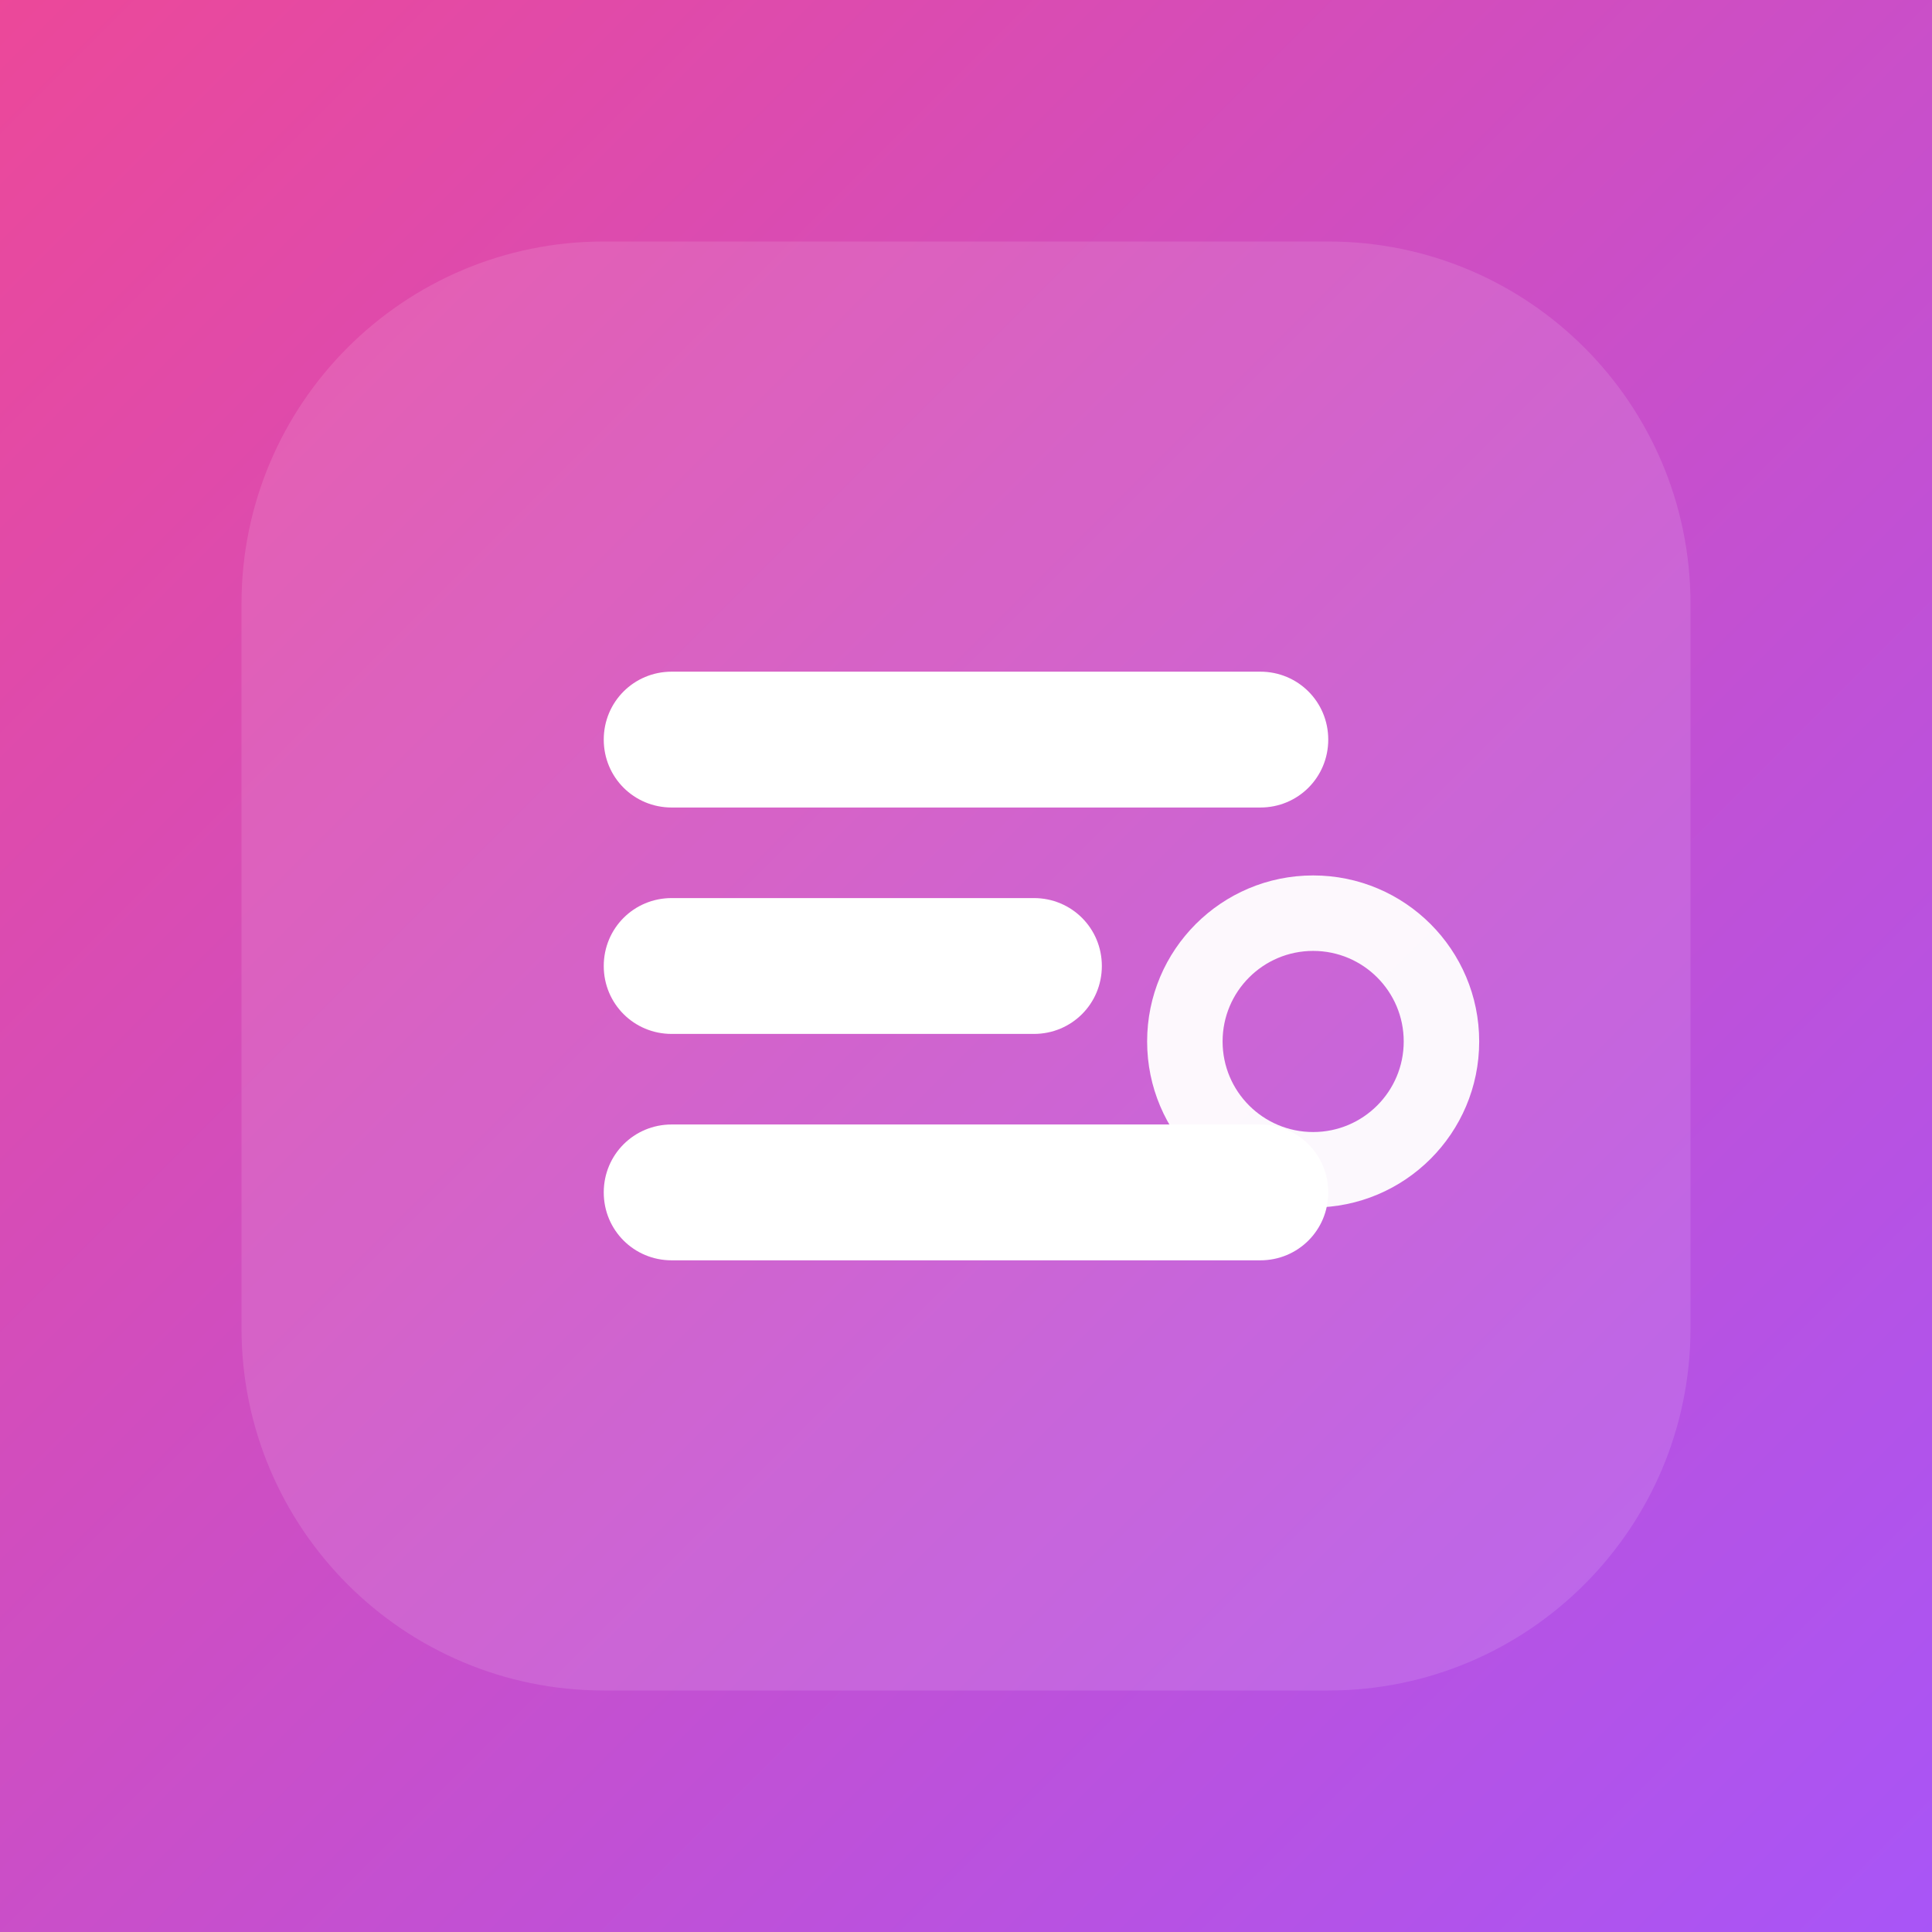
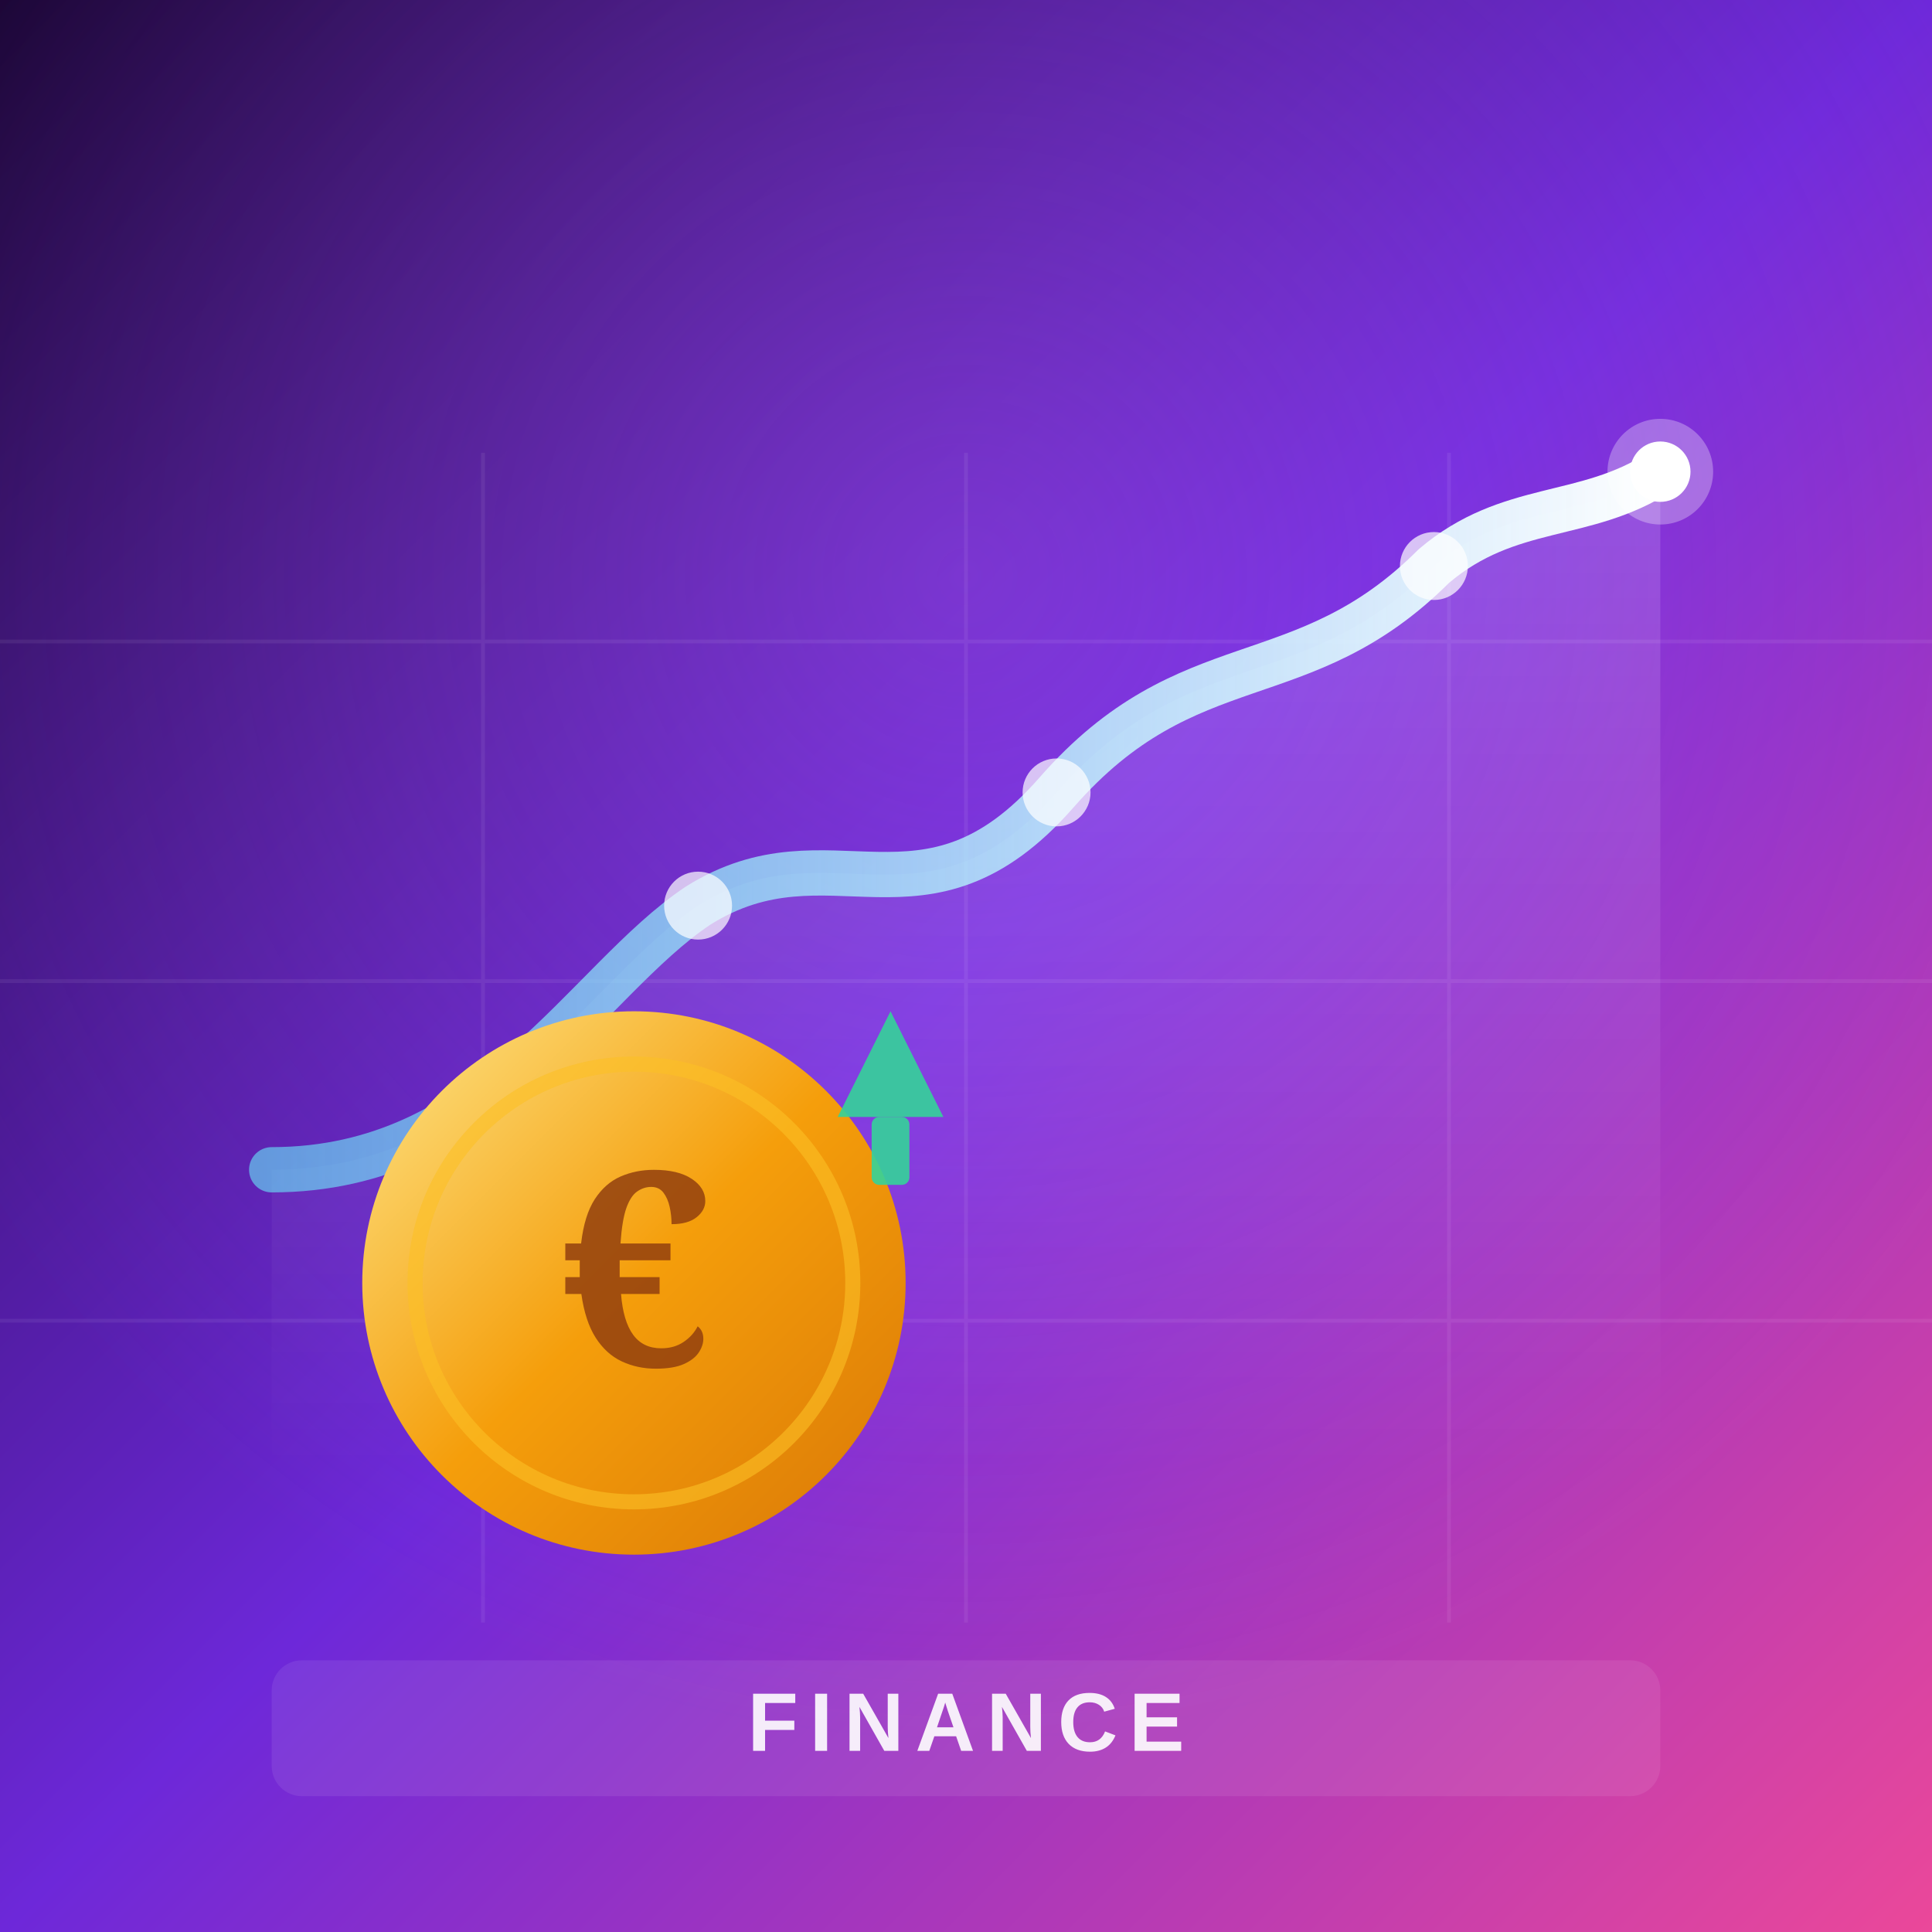
- <svg xmlns="http://www.w3.org/2000/svg" viewBox="0 0 512 512" role="img" aria-label="Finance Tracker (maskable)">
+ <svg xmlns="http://www.w3.org/2000/svg" viewBox="0 0 512 512">
  <defs>
-     <linearGradient id="g" x1="0" y1="0" x2="1" y2="1">
-       <stop offset="0" stop-color="#ec4899" />
-       <stop offset="1" stop-color="#a855f7" />
+     <linearGradient id="bgGrad" x1="0%" y1="0%" x2="100%" y2="100%">
+       <stop offset="0%" style="stop-color:#1a0533" />
+       <stop offset="50%" style="stop-color:#6d28d9" />
+       <stop offset="100%" style="stop-color:#ec4899" />
    </linearGradient>
+     <linearGradient id="coinGrad" x1="0%" y1="0%" x2="100%" y2="100%">
+       <stop offset="0%" style="stop-color:#fde68a" />
+       <stop offset="50%" style="stop-color:#f59e0b" />
+       <stop offset="100%" style="stop-color:#d97706" />
+     </linearGradient>
+     <linearGradient id="chartGrad" x1="0%" y1="0%" x2="100%" y2="0%">
+       <stop offset="0%" style="stop-color:#67e8f9;stop-opacity:0.6" />
+       <stop offset="100%" style="stop-color:#ffffff;stop-opacity:1" />
+     </linearGradient>
+     <linearGradient id="areaGrad" x1="0%" y1="0%" x2="0%" y2="100%">
+       <stop offset="0%" style="stop-color:#ffffff;stop-opacity:0.15" />
+       <stop offset="100%" style="stop-color:#ffffff;stop-opacity:0" />
+     </linearGradient>
+     <radialGradient id="glowGrad" cx="50%" cy="30%" r="60%">
+       <stop offset="0%" style="stop-color:#a855f7;stop-opacity:0.4" />
+       <stop offset="100%" style="stop-color:#a855f7;stop-opacity:0" />
+     </radialGradient>
+     <clipPath id="roundClip">
+       <rect width="512" height="512" />
+     </clipPath>
  </defs>
-   <rect width="512" height="512" fill="url(#g)" />
-   <g transform="translate(64 64)">
-     <rect width="384" height="384" rx="96" fill="rgba(255,255,255,0.12)" />
-     <path fill="#ffffff" d="M96 132c0-10 8-18 18-18h156c10 0 18 8 18 18s-8 18-18 18H114c-10 0-18-8-18-18zm0 60c0-10 8-18 18-18h96c10 0 18 8 18 18s-8 18-18 18h-96c-10 0-18-8-18-18zm0 60c0-10 8-18 18-18h156c10 0 18 8 18 18s-8 18-18 18H114c-10 0-18-8-18-18z" />
-     <path fill="#ffffff" opacity="0.95" d="M284 256a44 44 0 1 1 0-88 44 44 0 0 1 0 88zm0-20a24 24 0 1 0 0-48 24 24 0 0 0 0 48z" />
+   <rect width="512" height="512" fill="url(#bgGrad)" />
+   <rect width="512" height="512" fill="url(#glowGrad)" />
+   <g clip-path="url(#roundClip)" opacity="0.07">
+     <line x1="0" y1="170" x2="512" y2="170" stroke="white" stroke-width="1" />
+     <line x1="0" y1="260" x2="512" y2="260" stroke="white" stroke-width="1" />
+     <line x1="0" y1="350" x2="512" y2="350" stroke="white" stroke-width="1" />
+     <line x1="128" y1="120" x2="128" y2="430" stroke="white" stroke-width="1" />
+     <line x1="256" y1="120" x2="256" y2="430" stroke="white" stroke-width="1" />
+     <line x1="384" y1="120" x2="384" y2="430" stroke="white" stroke-width="1" />
  </g>
+   <path d="M 72 390 L 72 310 C 130 310 155 260 185 240 C 220 218 245 250 280 210 C 315 170 345 185 380 150 C 400 133 420 138 440 125 L 440 390 Z" fill="url(#areaGrad)" />
+   <path d="M 72 310 C 130 310 155 260 185 240 C 220 218 245 250 280 210 C 315 170 345 185 380 150 C 400 133 420 138 440 125" fill="none" stroke="url(#chartGrad)" stroke-width="12" stroke-linecap="round" stroke-linejoin="round" />
+   <circle cx="185" cy="240" r="9" fill="white" opacity="0.7" />
+   <circle cx="280" cy="210" r="9" fill="white" opacity="0.7" />
+   <circle cx="380" cy="150" r="9" fill="white" opacity="0.7" />
+   <circle cx="440" cy="125" r="14" fill="white" opacity="0.3" />
+   <circle cx="440" cy="125" r="8" fill="white" />
+   <circle cx="168" cy="340" r="72" fill="url(#coinGrad)" />
+   <circle cx="168" cy="340" r="58" fill="none" stroke="#fbbf24" stroke-width="4" opacity="0.6" />
+   <text x="168" y="362" font-family="Georgia, serif" font-size="72" font-weight="bold" fill="#92400e" text-anchor="middle" opacity="0.85">€</text>
+   <g transform="translate(222, 268)" opacity="0.9">
+     <polygon points="0,28 14,0 28,28" fill="#34d399" />
+     <rect x="9" y="28" width="10" height="18" fill="#34d399" rx="2" />
+   </g>
+   <rect x="72" y="440" width="368" height="36" rx="8" fill="white" opacity="0.08" />
+   <text x="256" y="464" font-family="Arial, sans-serif" font-size="22" font-weight="700" fill="white" text-anchor="middle" letter-spacing="3" opacity="0.9">FINANCE</text>
</svg>
